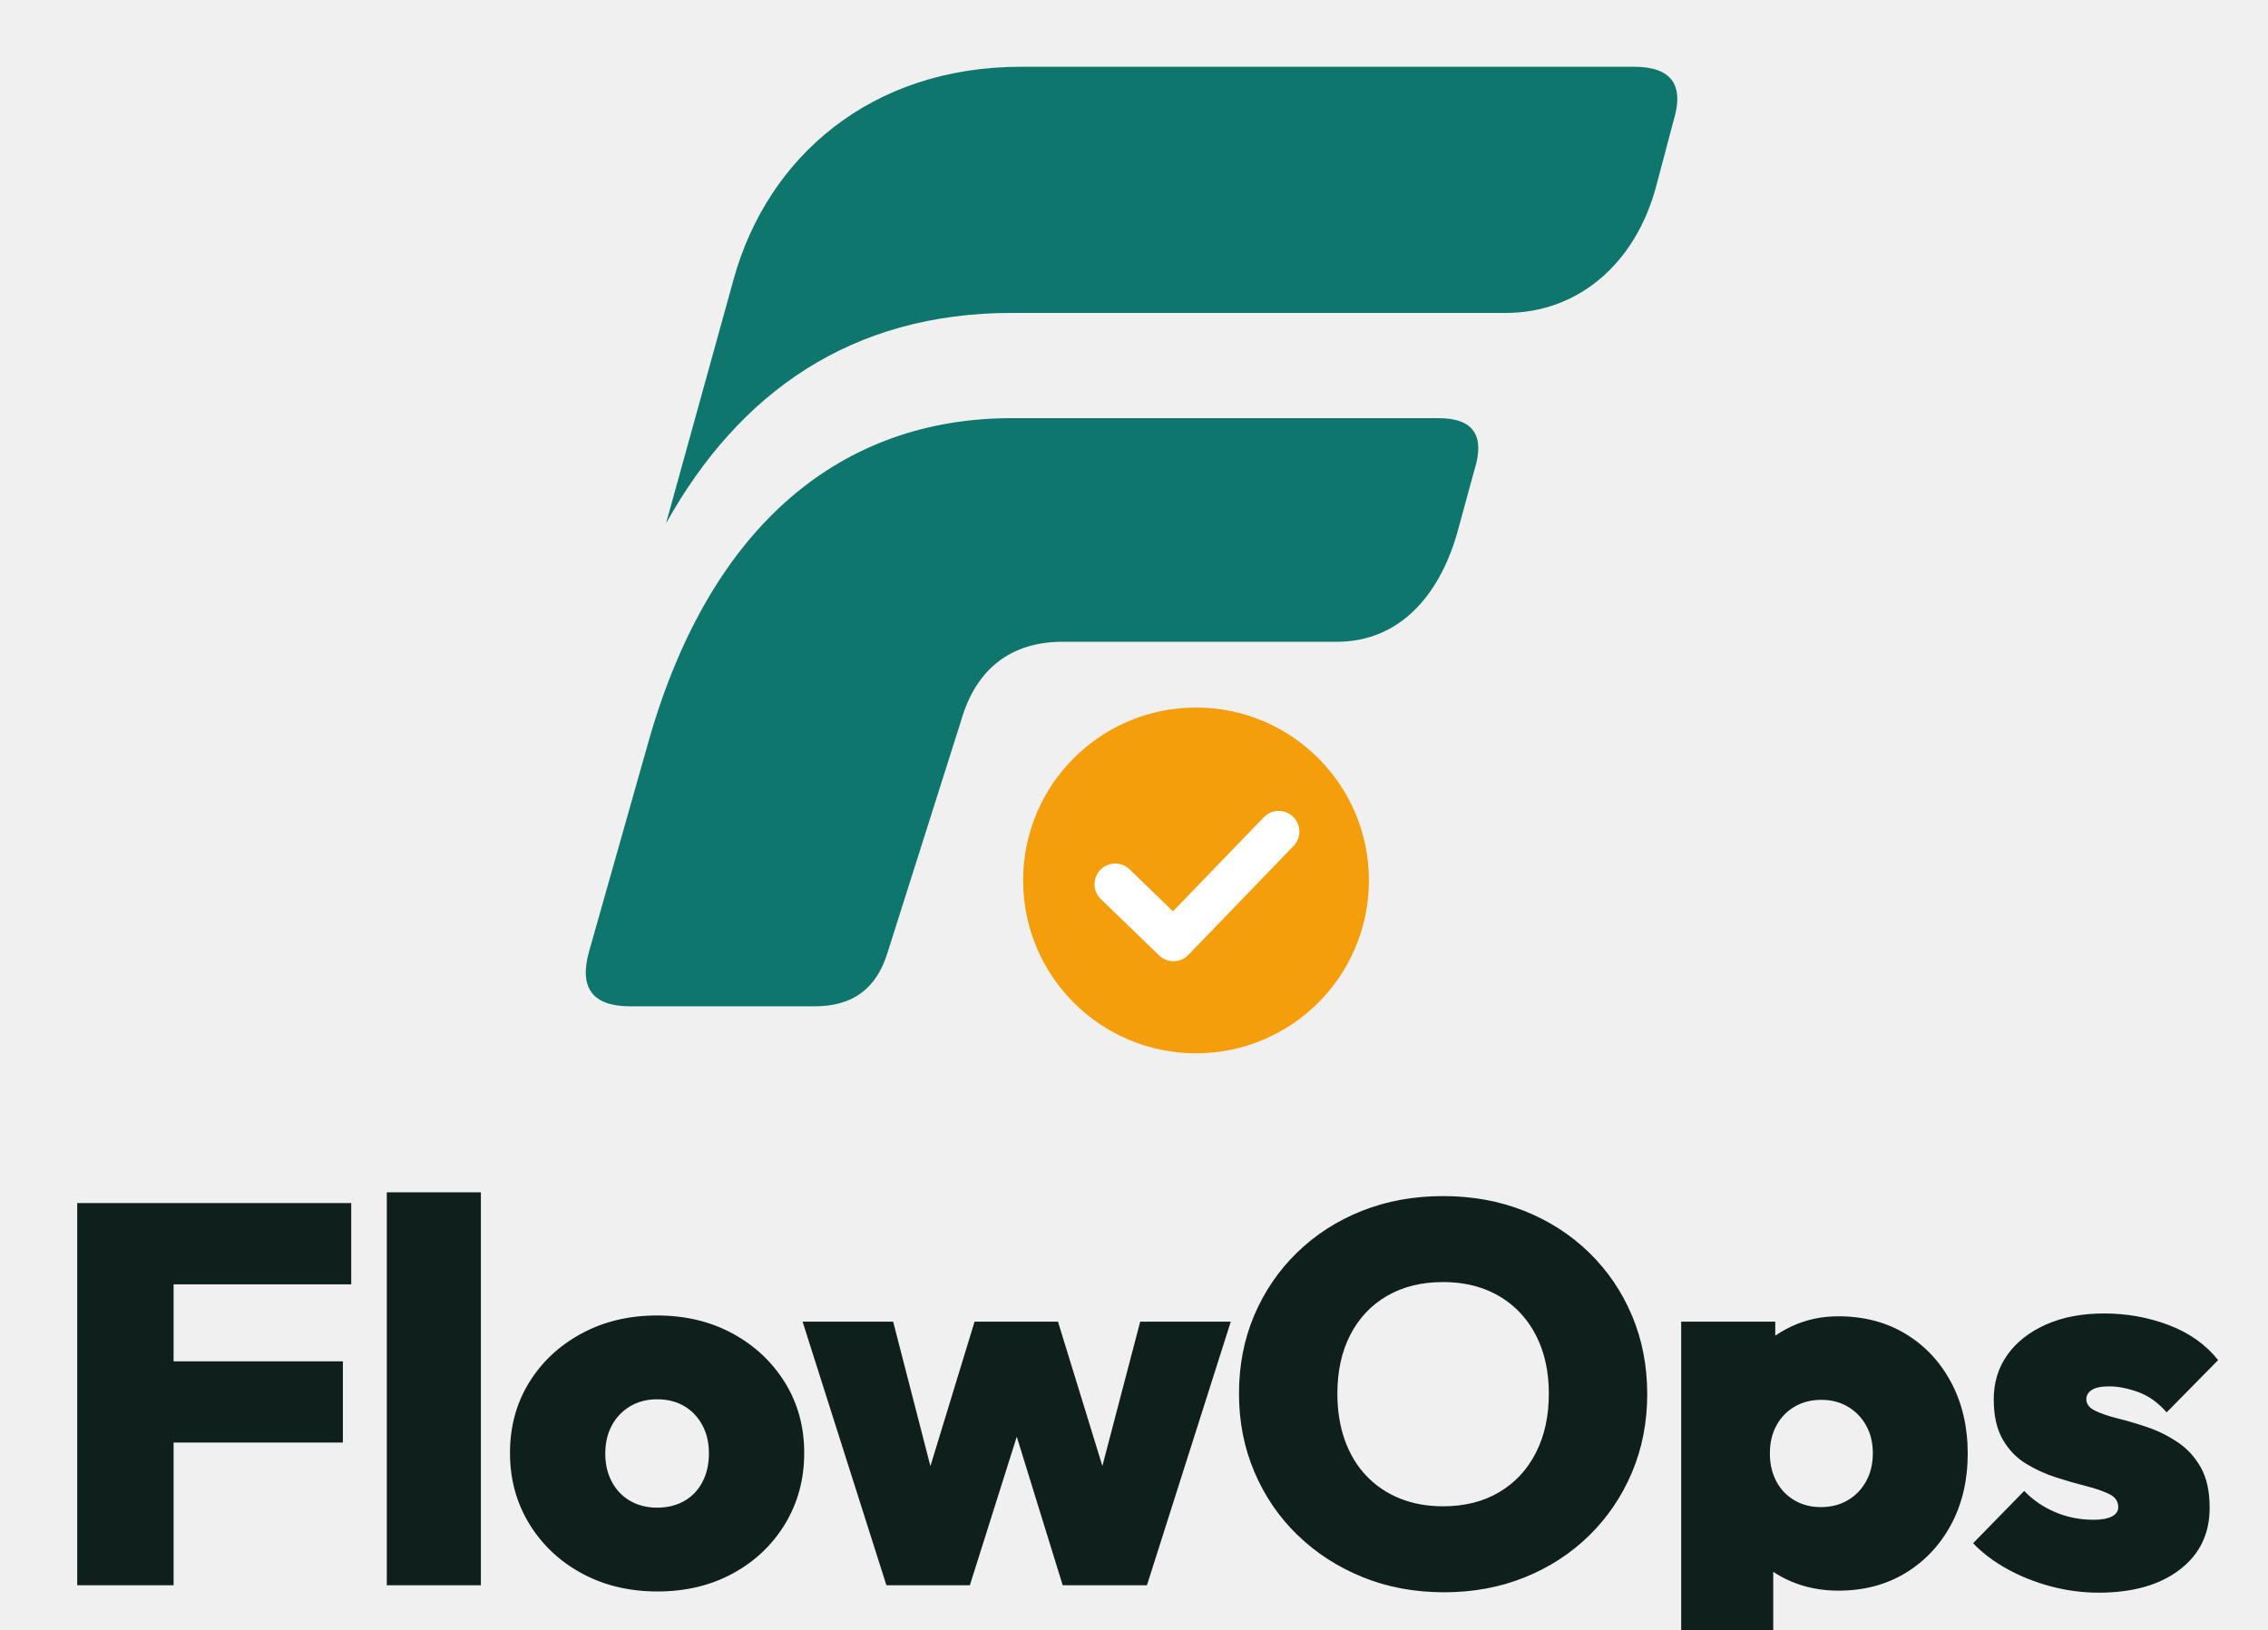
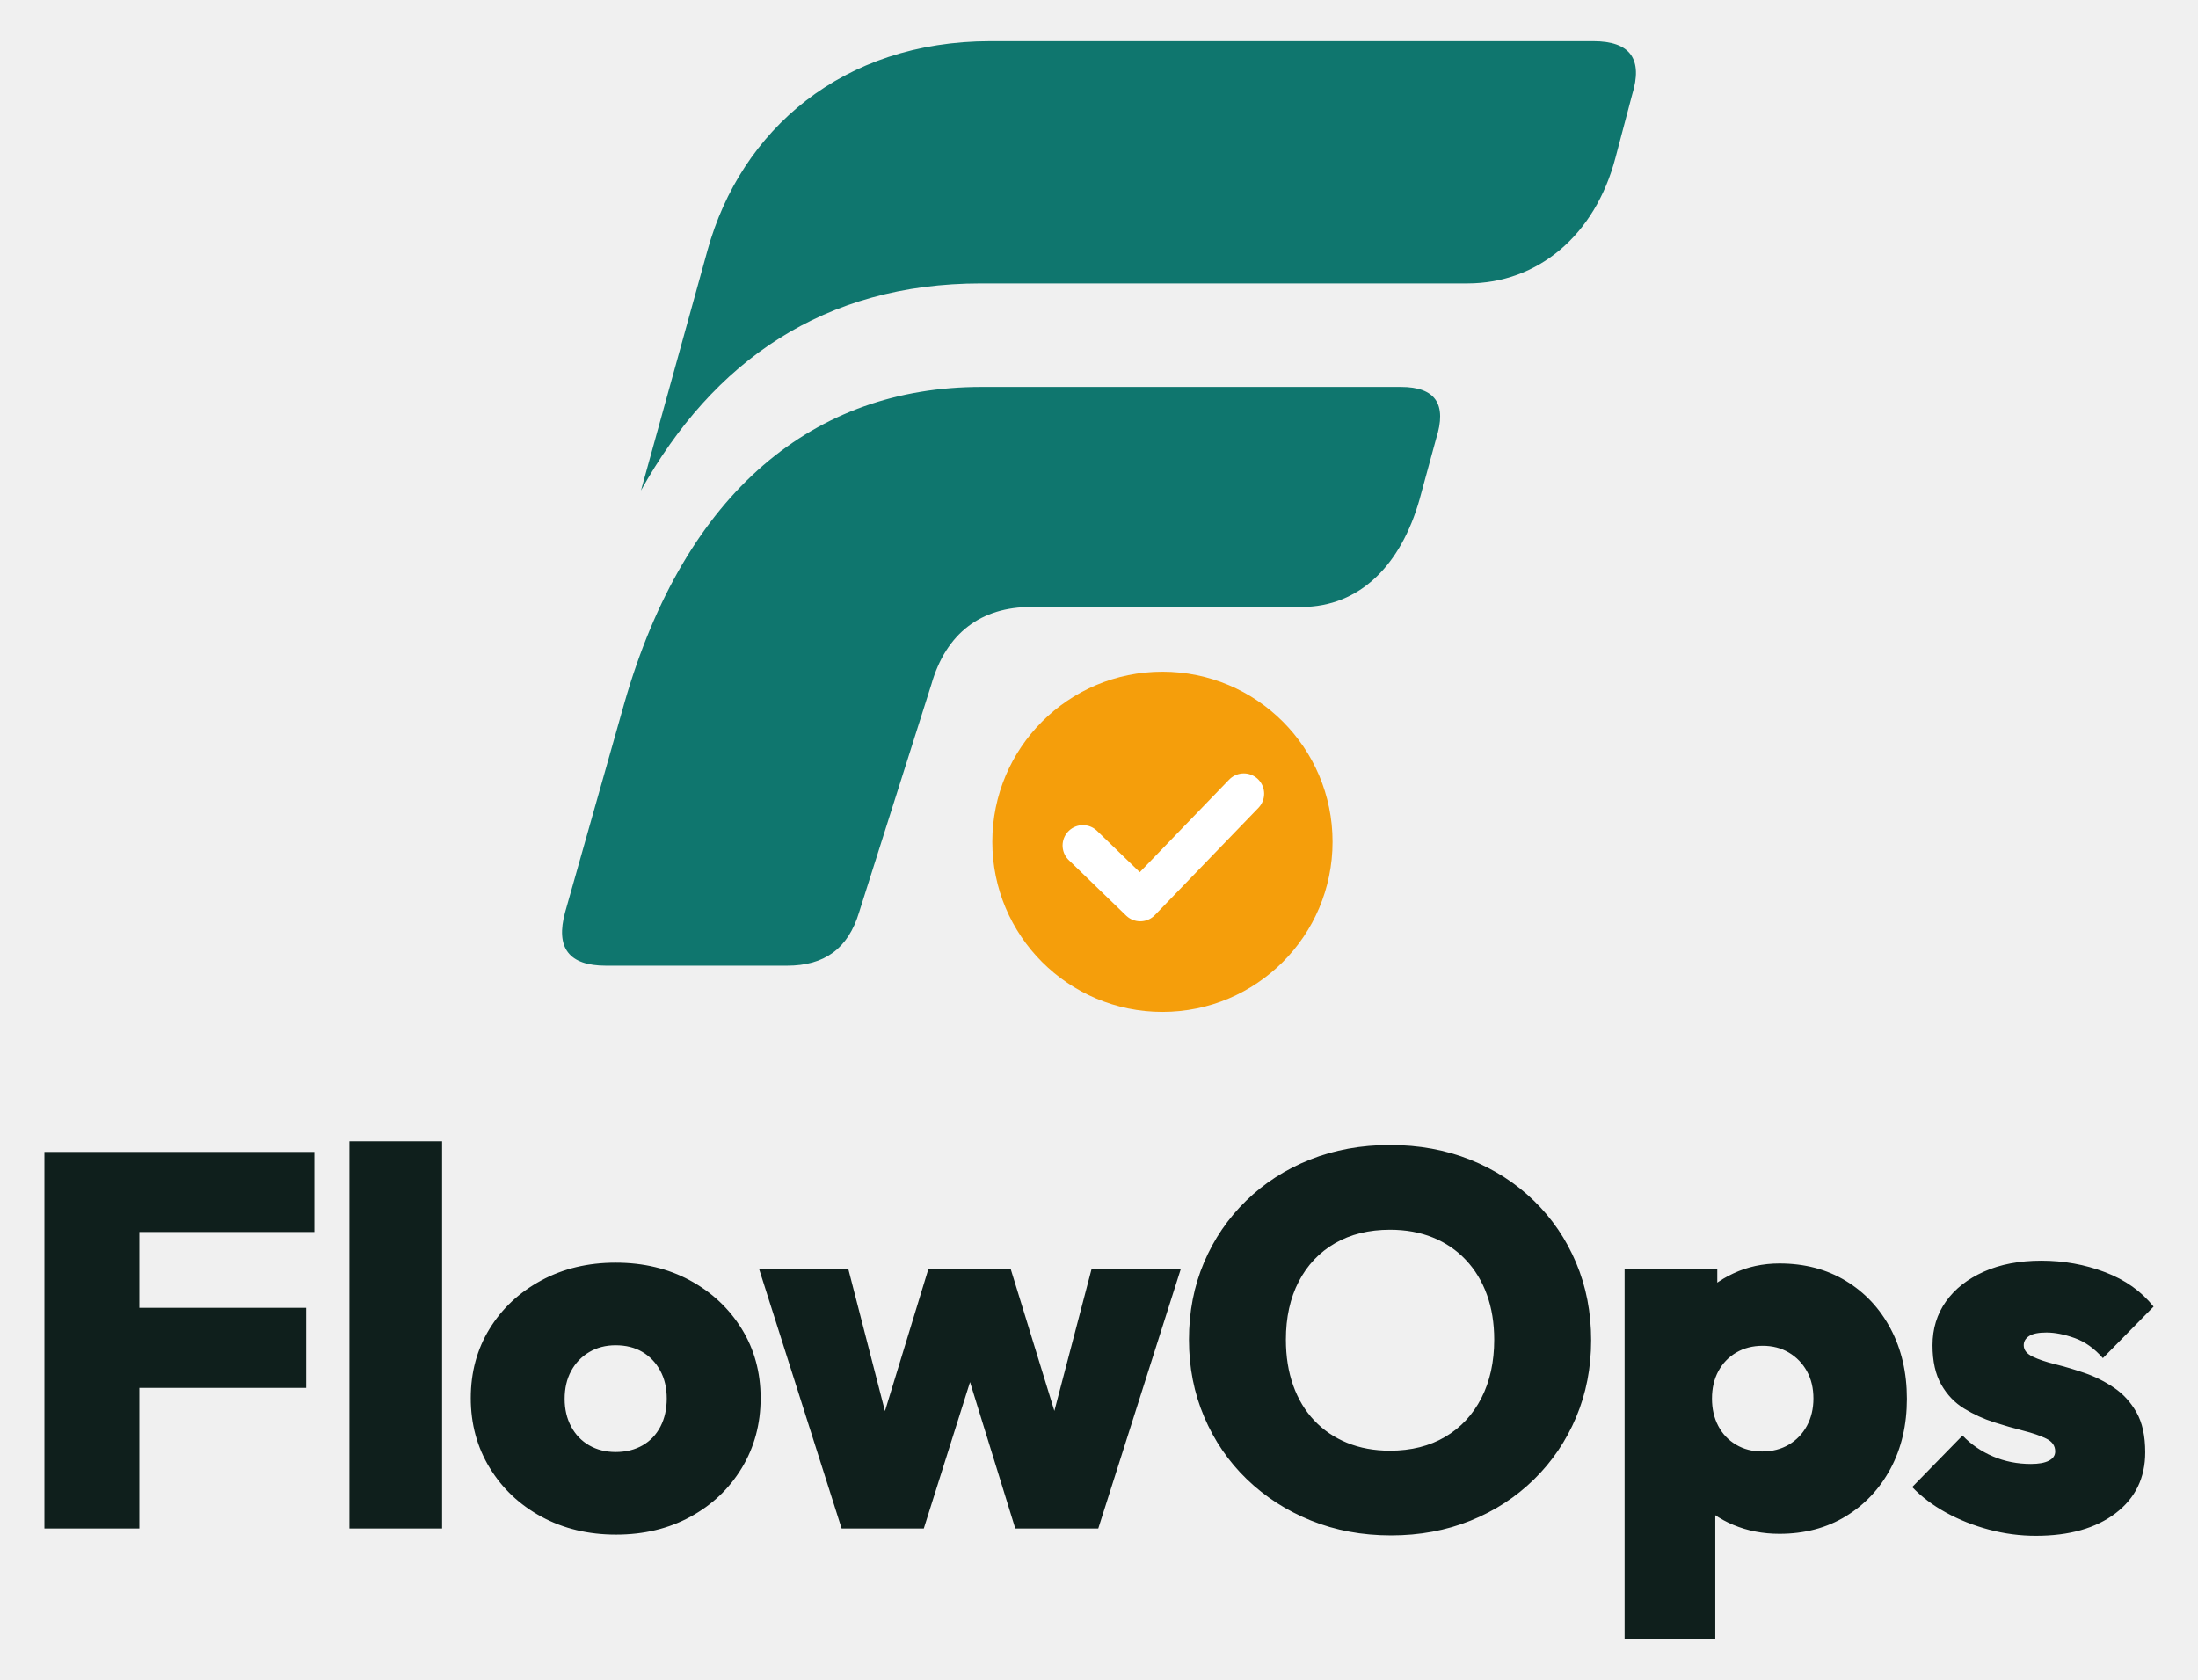
- <svg xmlns="http://www.w3.org/2000/svg" viewBox="0 0 4207 3019" width="167" height="120" role="img" aria-labelledby="t">
-   <g transform="translate(-162.56 -913.58) scale(3.48624)">
-     <path fill="#0F766E" d="M590 297H916Q946 297 937 326L928 360C917 402 886 428 848 428H585C500 428 440 470 401 540L437 410C455 345 510 297 590 297Z" />
-     <path fill="#0F766E" d="M392 655C425 540 495 484 585 484H812Q840 484 831 512L822 545C812 580 790 603 758 603H612C585 603 566 617 558 645L519 768C513 788 500 797 480 797H382Q352 797 360 768Z" />
-     <circle fill="#F59E0B" cx="683" cy="730" r="92" />
-     <path d="M640 732L671 762L727 704" fill="none" stroke="#FFFFFF" stroke-width="22" stroke-linecap="round" stroke-linejoin="round" />
+ <svg xmlns="http://www.w3.org/2000/svg" viewBox="-77.55 -77.55 4126.34 3163.17" width="157" height="120" role="img" aria-labelledby="t">
+   <g transform="translate(796.26 -173.77) scale(1.65)">
+     <g>
+       <g transform="translate(-647.98 -521.38) scale(2.11009)">
+         <path fill="#0F766E" d="M590 297H916Q946 297 937 326L928 360C917 402 886 428 848 428H585C500 428 440 470 401 540L437 410C455 345 510 297 590 297Z" />
+         <path fill="#0F766E" d="M392 655C425 540 495 484 585 484H812Q840 484 831 512L822 545C812 580 790 603 758 603H612C585 603 566 617 558 645L519 768C513 788 500 797 480 797H382Q352 797 360 768Z" />
+         <circle fill="#F59E0B" cx="683" cy="730" r="92" />
+         <path d="M640 732L671 762L727 704" fill="none" stroke="#FFFFFF" stroke-width="22" stroke-linecap="round" stroke-linejoin="round" />
+       </g>
+     </g>
  </g>
-   <path fill="#0F1F1C" transform="translate(80.00 2939.00)" d="M63.25 0.0V-709.0H242.0V0ZM204.5 -264.75V-415.5H556.0V-264.75ZM204.5 -558.25V-709.0H571.5V-558.25ZM637.5 0.0V-729.0H812.0V0ZM1139.5 11.5Q1061.25 11.5 999.375 -22.0Q937.5 -55.5 901.75 -114.0Q866.0 -172.5 866.0 -245.5Q866.0 -318.5 901.375 -376.0Q936.75 -433.5 998.625 -467.0Q1060.5 -500.5 1138.75 -500.5Q1217.25 -500.5 1278.75 -467.125Q1340.25 -433.75 1376.0 -376.125Q1411.75 -318.5 1411.75 -245.5Q1411.75 -172.5 1376.375 -114.0Q1341.0 -55.5 1279.5 -22.0Q1218.0 11.5 1139.5 11.5ZM1138.75 -144.0Q1167.75 -144.0 1189.5 -156.5Q1211.25 -169.0 1223.125 -191.875Q1235.0 -214.75 1235.0 -244.75Q1235.0 -274.75 1222.625 -297.375Q1210.25 -320.0 1189.0 -332.5Q1167.75 -345.0 1138.75 -345.0Q1110.75 -345.0 1089.0 -332.125Q1067.25 -319.25 1055.0 -296.625Q1042.75 -274.0 1042.75 -244.0Q1042.75 -214.75 1055.0 -191.875Q1067.25 -169.0 1089.0 -156.5Q1110.75 -144.0 1138.75 -144.0ZM1564.25 0.0 1408.75 -489.0H1576.75L1668.5 -133.25L1618.75 -132.25L1727.75 -489.0H1882.5L1992.25 -132.25L1941.75 -133.25L2035.0 -489H2203.0L2047.5 0.0H1891.25L1786.75 -338.0H1825.75L1719.0 0ZM2598.75 13.0Q2517.0 13 2447.875 -15.0Q2378.75 -43.0 2327.125 -92.875Q2275.5 -142.75 2246.875 -210.125Q2218.25 -277.5 2218.25 -355.5Q2218.25 -434.25 2246.5 -500.75Q2274.75 -567.25 2325.875 -617.125Q2377.0 -667 2446.0 -694.5Q2515.0 -722 2596.75 -722.0Q2678.5 -722.0 2747.5 -694.5Q2816.5 -667.0 2867.75 -617.125Q2919.0 -567.25 2947.25 -500.25Q2975.5 -433.25 2975.5 -354.5Q2975.5 -276.5 2947.25 -209.5Q2919.0 -142.5 2867.875 -92.375Q2816.75 -42.25 2748.125 -14.625Q2679.5 13.0 2598.75 13.0ZM2596.75 -146.5Q2656.5 -146.5 2700.625 -172.5Q2744.75 -198.5 2768.875 -245.625Q2793.0 -292.75 2793.0 -355.5Q2793.0 -402.25 2779.25 -440.25Q2765.5 -478.25 2739.5 -505.75Q2713.5 -533.25 2677.5 -547.875Q2641.5 -562.5 2596.75 -562.5Q2537.25 -562.5 2493.125 -537.0Q2449.0 -511.5 2424.875 -464.875Q2400.75 -418.25 2400.75 -355.5Q2400.75 -308.0 2414.5 -269.375Q2428.25 -230.75 2454.125 -203.375Q2480.0 -176 2516.125 -161.25Q2552.25 -146.5 2596.75 -146.5ZM3330.0 10Q3283.25 10.0 3243.25 -6.75Q3203.25 -23.5 3176.875 -53.25Q3150.5 -83.0 3144.5 -121.5V-360.0Q3150.5 -398.5 3177.0 -430.125Q3203.5 -461.75 3243.424 -480.375Q3283.348 -499.0 3330.0 -499Q3401.0 -499 3455.0 -466.25Q3509.0 -433.5 3539.5 -375.875Q3570.0 -318.25 3570.0 -244.25Q3570.0 -170.5 3539.5 -113.25Q3509.0 -56 3455.0 -23.0Q3401.0 10 3330.0 10ZM3038.5 207.5V-489.0H3213.0V-366.346L3184.25 -247.5L3209.25 -128.5V207.5ZM3297.425 -145.0Q3326.031 -145.0 3347.766 -157.875Q3369.5 -170.75 3381.75 -193.301Q3394.0 -215.853 3394.0 -244.777Q3394.0 -274 3381.75 -296.125Q3369.5 -318.25 3347.949 -331.125Q3326.398 -344.0 3298.449 -344.0Q3270.5 -344.0 3248.88 -331.364Q3227.261 -318.728 3215.13 -296.385Q3203.0 -274.041 3203.0 -244.599Q3203.0 -215.75 3214.75 -193.25Q3226.5 -170.75 3248.125 -157.875Q3269.75 -145.0 3297.425 -145.0ZM3812.75 13.75Q3768.25 13.75 3724.5 2.125Q3680.75 -9.5 3643.375 -30.125Q3606.0 -50.75 3580.0 -78L3674.75 -175.0Q3699.0 -149.75 3732.25 -135.625Q3765.5 -121.5 3803.5 -121.5Q3825.5 -121.5 3837.375 -127.625Q3849.25 -133.75 3849.25 -145.0Q3849.25 -161.0 3832.375 -169.25Q3815.5 -177.5 3789.25 -184.125Q3763.0 -190.75 3733.75 -200.125Q3704.5 -209.5 3677.875 -225.75Q3651.25 -242.0 3634.75 -270.875Q3618.25 -299.75 3618.25 -345.0Q3618.25 -391.75 3643.5 -427.375Q3668.75 -463.0 3715.0 -483.625Q3761.25 -504.25 3823.0 -504.25Q3886.25 -504.25 3943.125 -482.625Q4000.0 -461 4034.5 -417.75L3939.0 -320.75Q3915.0 -348.25 3885.75 -358.625Q3856.5 -369.0 3832.75 -369.0Q3810.25 -369.0 3800.125 -362.375Q3790.0 -355.75 3790.0 -345Q3790.0 -331.75 3806.5 -323.75Q3823.0 -315.75 3849.25 -309.25Q3875.5 -302.75 3904.375 -292.875Q3933.25 -283.0 3959.5 -265.375Q3985.75 -247.75 4002.25 -218.75Q4018.75 -189.75 4018.75 -143.5Q4018.75 -71.25 3963.0 -28.75Q3907.25 13.75 3812.75 13.75Z" />
+   <g transform="translate(-1730.41 1791.08) scale(1)">
+     <g>
+       <path fill="#0F1F1C" transform="translate(1667.16 1009.50)" d="M63.25 0.0V-709.0H242.0V0ZM204.5 -264.75V-415.5H556.0V-264.75ZM204.5 -558.25V-709.0H571.5V-558.25ZM637.5 0.0V-729.0H812.0V0ZM1139.5 11.5Q1061.25 11.5 999.375 -22.0Q937.5 -55.5 901.75 -114.0Q866.0 -172.5 866.0 -245.5Q866.0 -318.5 901.375 -376.0Q936.75 -433.5 998.625 -467.0Q1060.5 -500.5 1138.75 -500.5Q1217.25 -500.5 1278.75 -467.125Q1340.25 -433.75 1376.0 -376.125Q1411.75 -318.5 1411.75 -245.5Q1411.75 -172.5 1376.375 -114.0Q1341.0 -55.5 1279.5 -22.0Q1218.0 11.5 1139.5 11.5ZM1138.75 -144.0Q1167.75 -144.0 1189.5 -156.5Q1211.25 -169.0 1223.125 -191.875Q1235.0 -214.75 1235.0 -244.75Q1235.0 -274.75 1222.625 -297.375Q1210.25 -320.0 1189.0 -332.5Q1167.75 -345.0 1138.75 -345.0Q1110.75 -345.0 1089.0 -332.125Q1067.25 -319.25 1055.0 -296.625Q1042.75 -274.0 1042.75 -244.0Q1042.75 -214.75 1055.0 -191.875Q1067.25 -169.0 1089.0 -156.5Q1110.75 -144.0 1138.75 -144.0ZM1564.25 0.0 1408.75 -489.0H1576.75L1668.5 -133.25L1618.75 -132.25L1727.75 -489.0H1882.5L1992.25 -132.25L1941.75 -133.25L2035.0 -489H2203.0L2047.5 0.0H1891.25L1786.75 -338.0H1825.75L1719.0 0ZM2598.75 13.0Q2517.0 13 2447.875 -15.0Q2378.75 -43.0 2327.125 -92.875Q2275.5 -142.75 2246.875 -210.125Q2218.25 -277.5 2218.25 -355.5Q2218.25 -434.25 2246.5 -500.75Q2274.75 -567.25 2325.875 -617.125Q2377.0 -667 2446.0 -694.5Q2515.0 -722 2596.75 -722.0Q2678.5 -722.0 2747.5 -694.5Q2816.5 -667.0 2867.75 -617.125Q2919.0 -567.25 2947.25 -500.25Q2975.5 -433.25 2975.5 -354.5Q2975.5 -276.5 2947.25 -209.5Q2919.0 -142.5 2867.875 -92.375Q2816.75 -42.25 2748.125 -14.625Q2679.5 13.0 2598.75 13.0ZM2596.75 -146.5Q2656.5 -146.5 2700.625 -172.5Q2744.75 -198.5 2768.875 -245.625Q2793.0 -292.75 2793.0 -355.5Q2793.0 -402.25 2779.25 -440.25Q2765.5 -478.25 2739.5 -505.75Q2713.5 -533.25 2677.5 -547.875Q2641.5 -562.5 2596.75 -562.5Q2537.25 -562.5 2493.125 -537.0Q2449.0 -511.5 2424.875 -464.875Q2400.75 -418.25 2400.75 -355.5Q2400.75 -308.0 2414.5 -269.375Q2428.25 -230.75 2454.125 -203.375Q2480.0 -176 2516.125 -161.25Q2552.25 -146.5 2596.75 -146.5ZM3330.0 10Q3283.25 10.0 3243.25 -6.75Q3203.25 -23.5 3176.875 -53.25Q3150.5 -83.0 3144.5 -121.5V-360.0Q3150.5 -398.5 3177.0 -430.125Q3203.5 -461.75 3243.424 -480.375Q3283.348 -499.0 3330.0 -499Q3401.0 -499 3455.0 -466.25Q3509.0 -433.5 3539.5 -375.875Q3570.0 -318.25 3570.0 -244.25Q3570.0 -170.5 3539.5 -113.25Q3509.0 -56 3455.0 -23.0Q3401.0 10 3330.0 10ZM3038.5 207.5V-489.0H3213.0V-366.346L3184.25 -247.5L3209.25 -128.5V207.5ZM3297.425 -145.0Q3326.031 -145.0 3347.766 -157.875Q3369.5 -170.75 3381.75 -193.301Q3394.0 -215.853 3394.0 -244.777Q3394.0 -274 3381.75 -296.125Q3369.5 -318.25 3347.949 -331.125Q3326.398 -344.0 3298.449 -344.0Q3270.5 -344.0 3248.88 -331.364Q3227.261 -318.728 3215.13 -296.385Q3203.0 -274.041 3203.0 -244.599Q3203.0 -215.75 3214.75 -193.25Q3226.5 -170.75 3248.125 -157.875Q3269.75 -145.0 3297.425 -145.0ZM3812.75 13.75Q3768.25 13.75 3724.5 2.125Q3680.75 -9.5 3643.375 -30.125Q3606.0 -50.75 3580.0 -78L3674.75 -175.0Q3699.0 -149.75 3732.25 -135.625Q3765.5 -121.5 3803.5 -121.5Q3825.5 -121.5 3837.375 -127.625Q3849.25 -133.75 3849.25 -145.0Q3849.25 -161.0 3832.375 -169.25Q3815.5 -177.5 3789.25 -184.125Q3763.0 -190.75 3733.75 -200.125Q3704.5 -209.5 3677.875 -225.75Q3651.25 -242.0 3634.75 -270.875Q3618.25 -299.75 3618.25 -345.0Q3618.25 -391.75 3643.5 -427.375Q3668.75 -463.0 3715.0 -483.625Q3761.25 -504.25 3823.0 -504.25Q3886.25 -504.25 3943.125 -482.625Q4000.0 -461 4034.5 -417.75L3939.0 -320.75Q3915.0 -348.25 3885.75 -358.625Q3856.5 -369.0 3832.75 -369.0Q3810.25 -369.0 3800.125 -362.375Q3790.0 -355.75 3790.0 -345Q3790.0 -331.75 3806.5 -323.75Q3823.0 -315.75 3849.25 -309.25Q3875.5 -302.75 3904.375 -292.875Q3933.25 -283.0 3959.5 -265.375Q3985.75 -247.75 4002.25 -218.75Q4018.75 -189.75 4018.75 -143.5Q4018.75 -71.25 3963.0 -28.75Q3907.25 13.75 3812.75 13.75Z" />
+     </g>
+   </g>
</svg>
